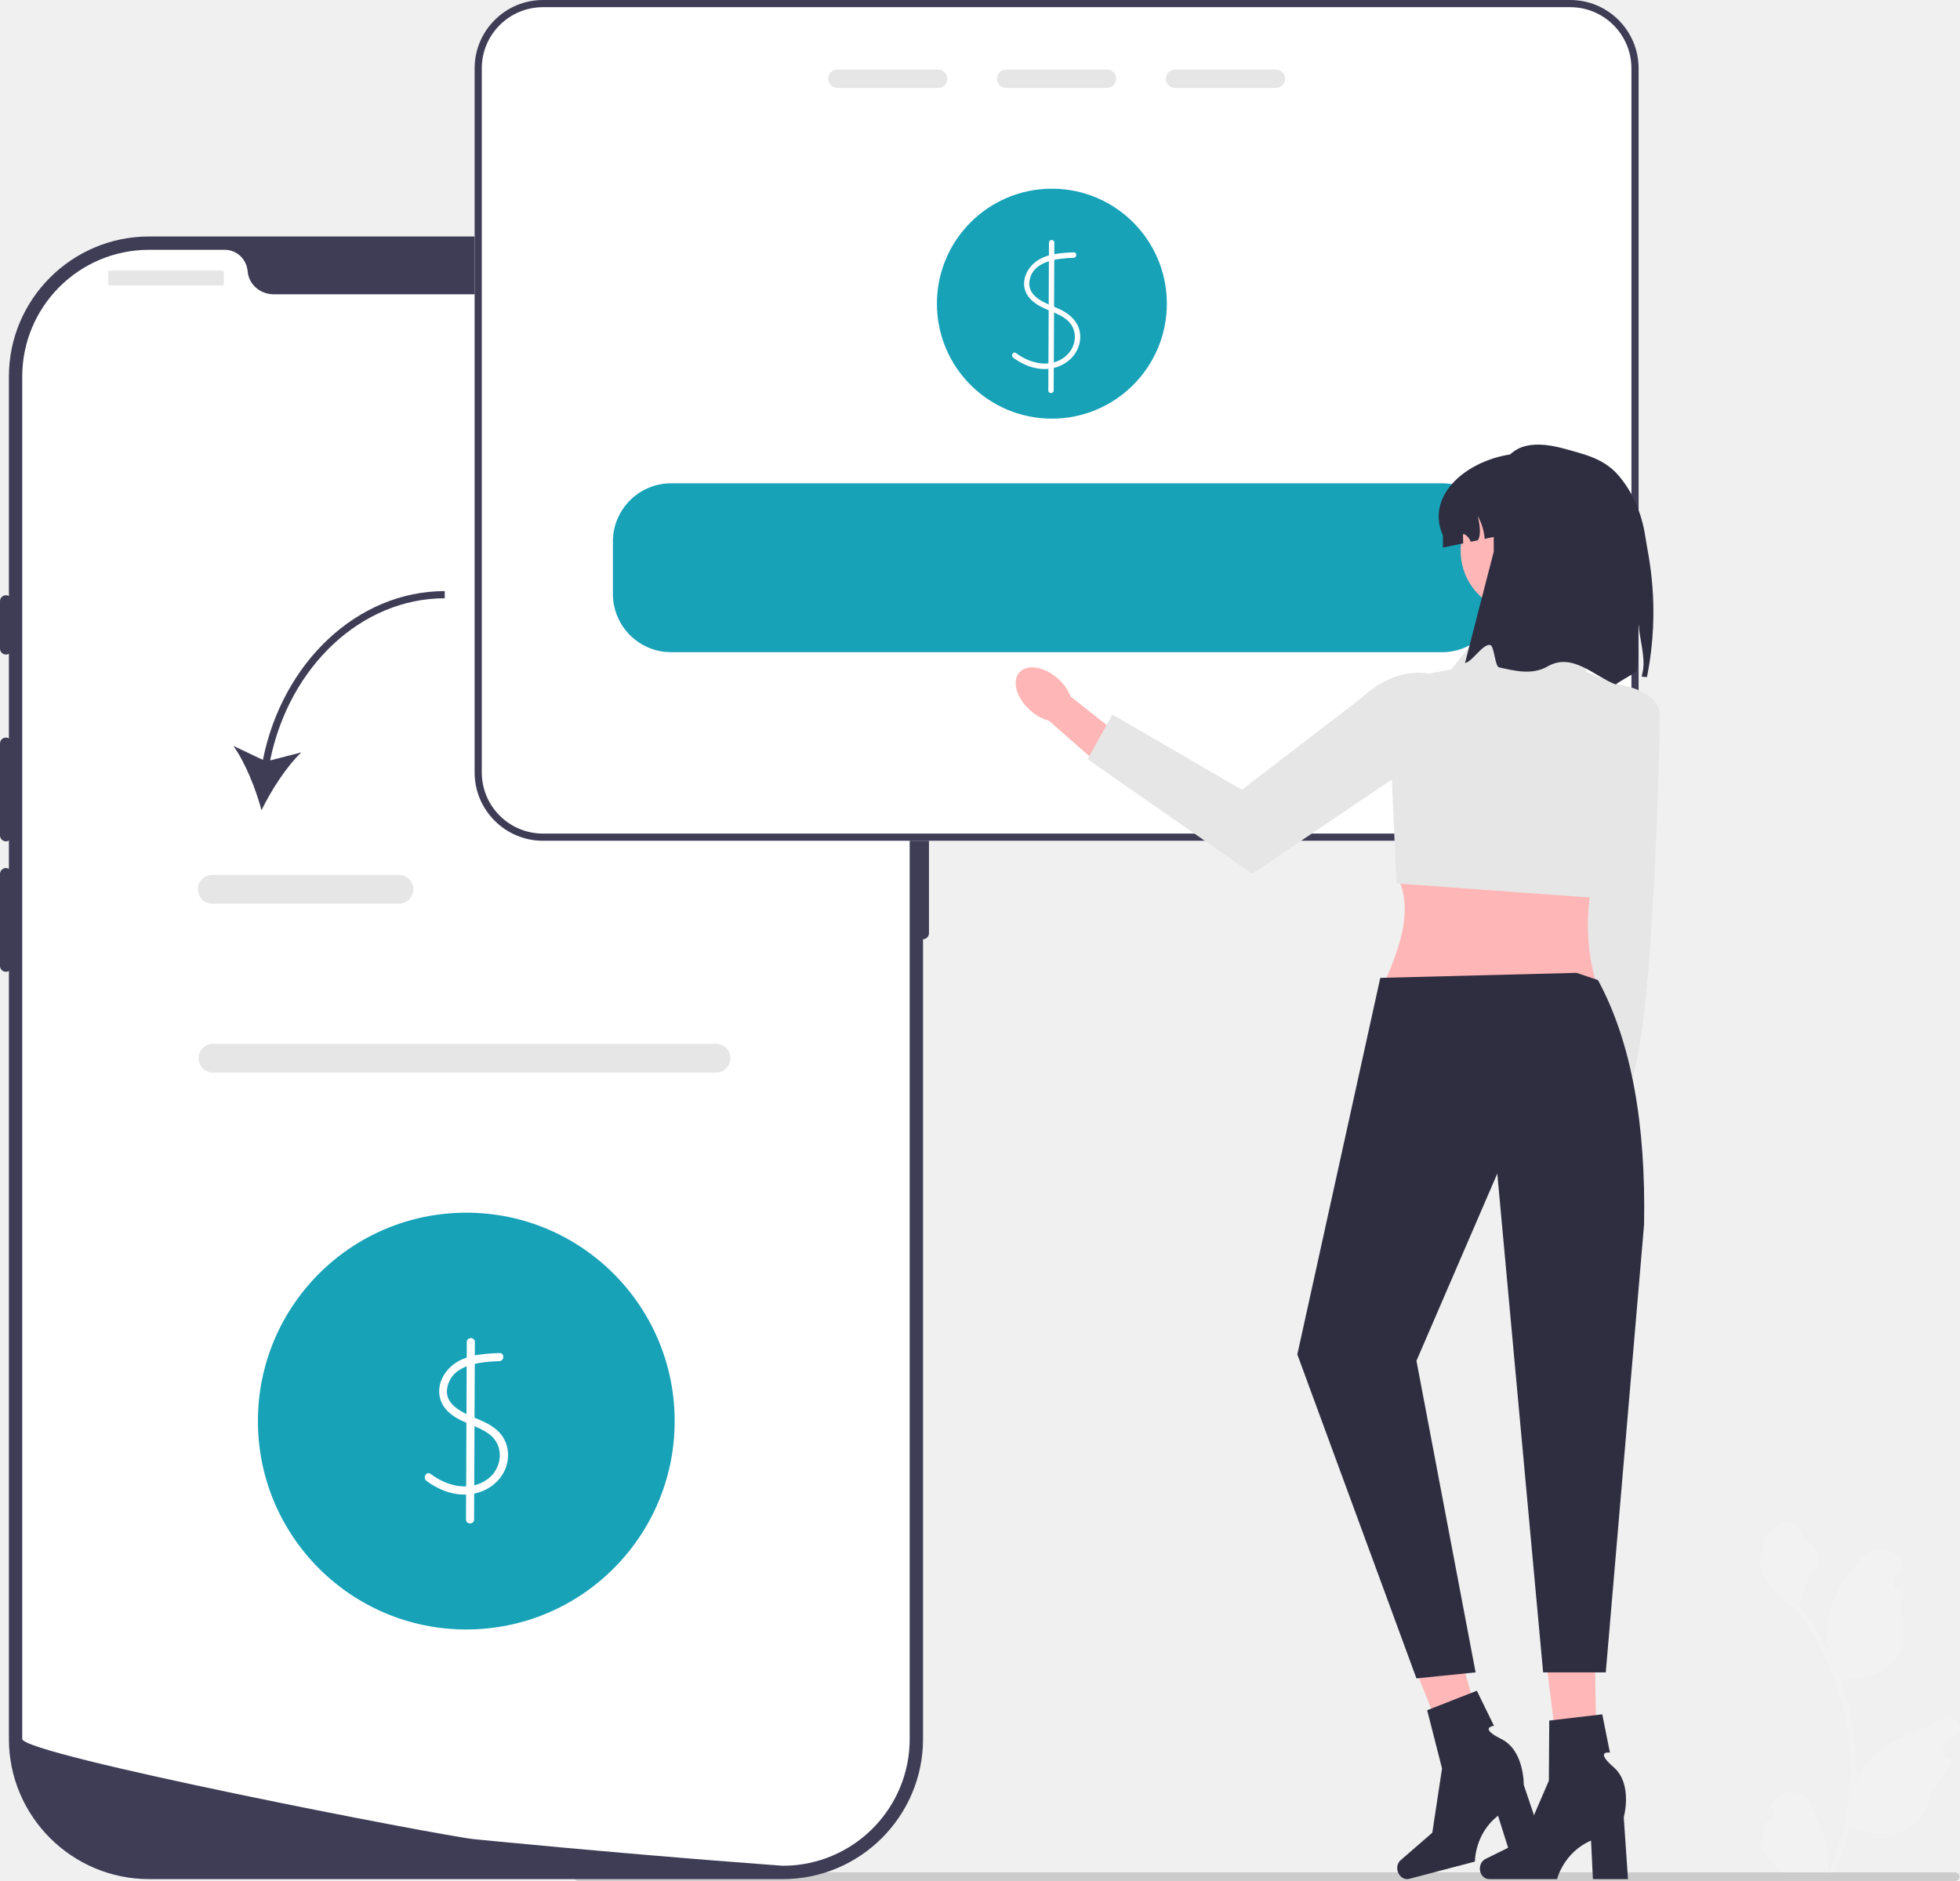
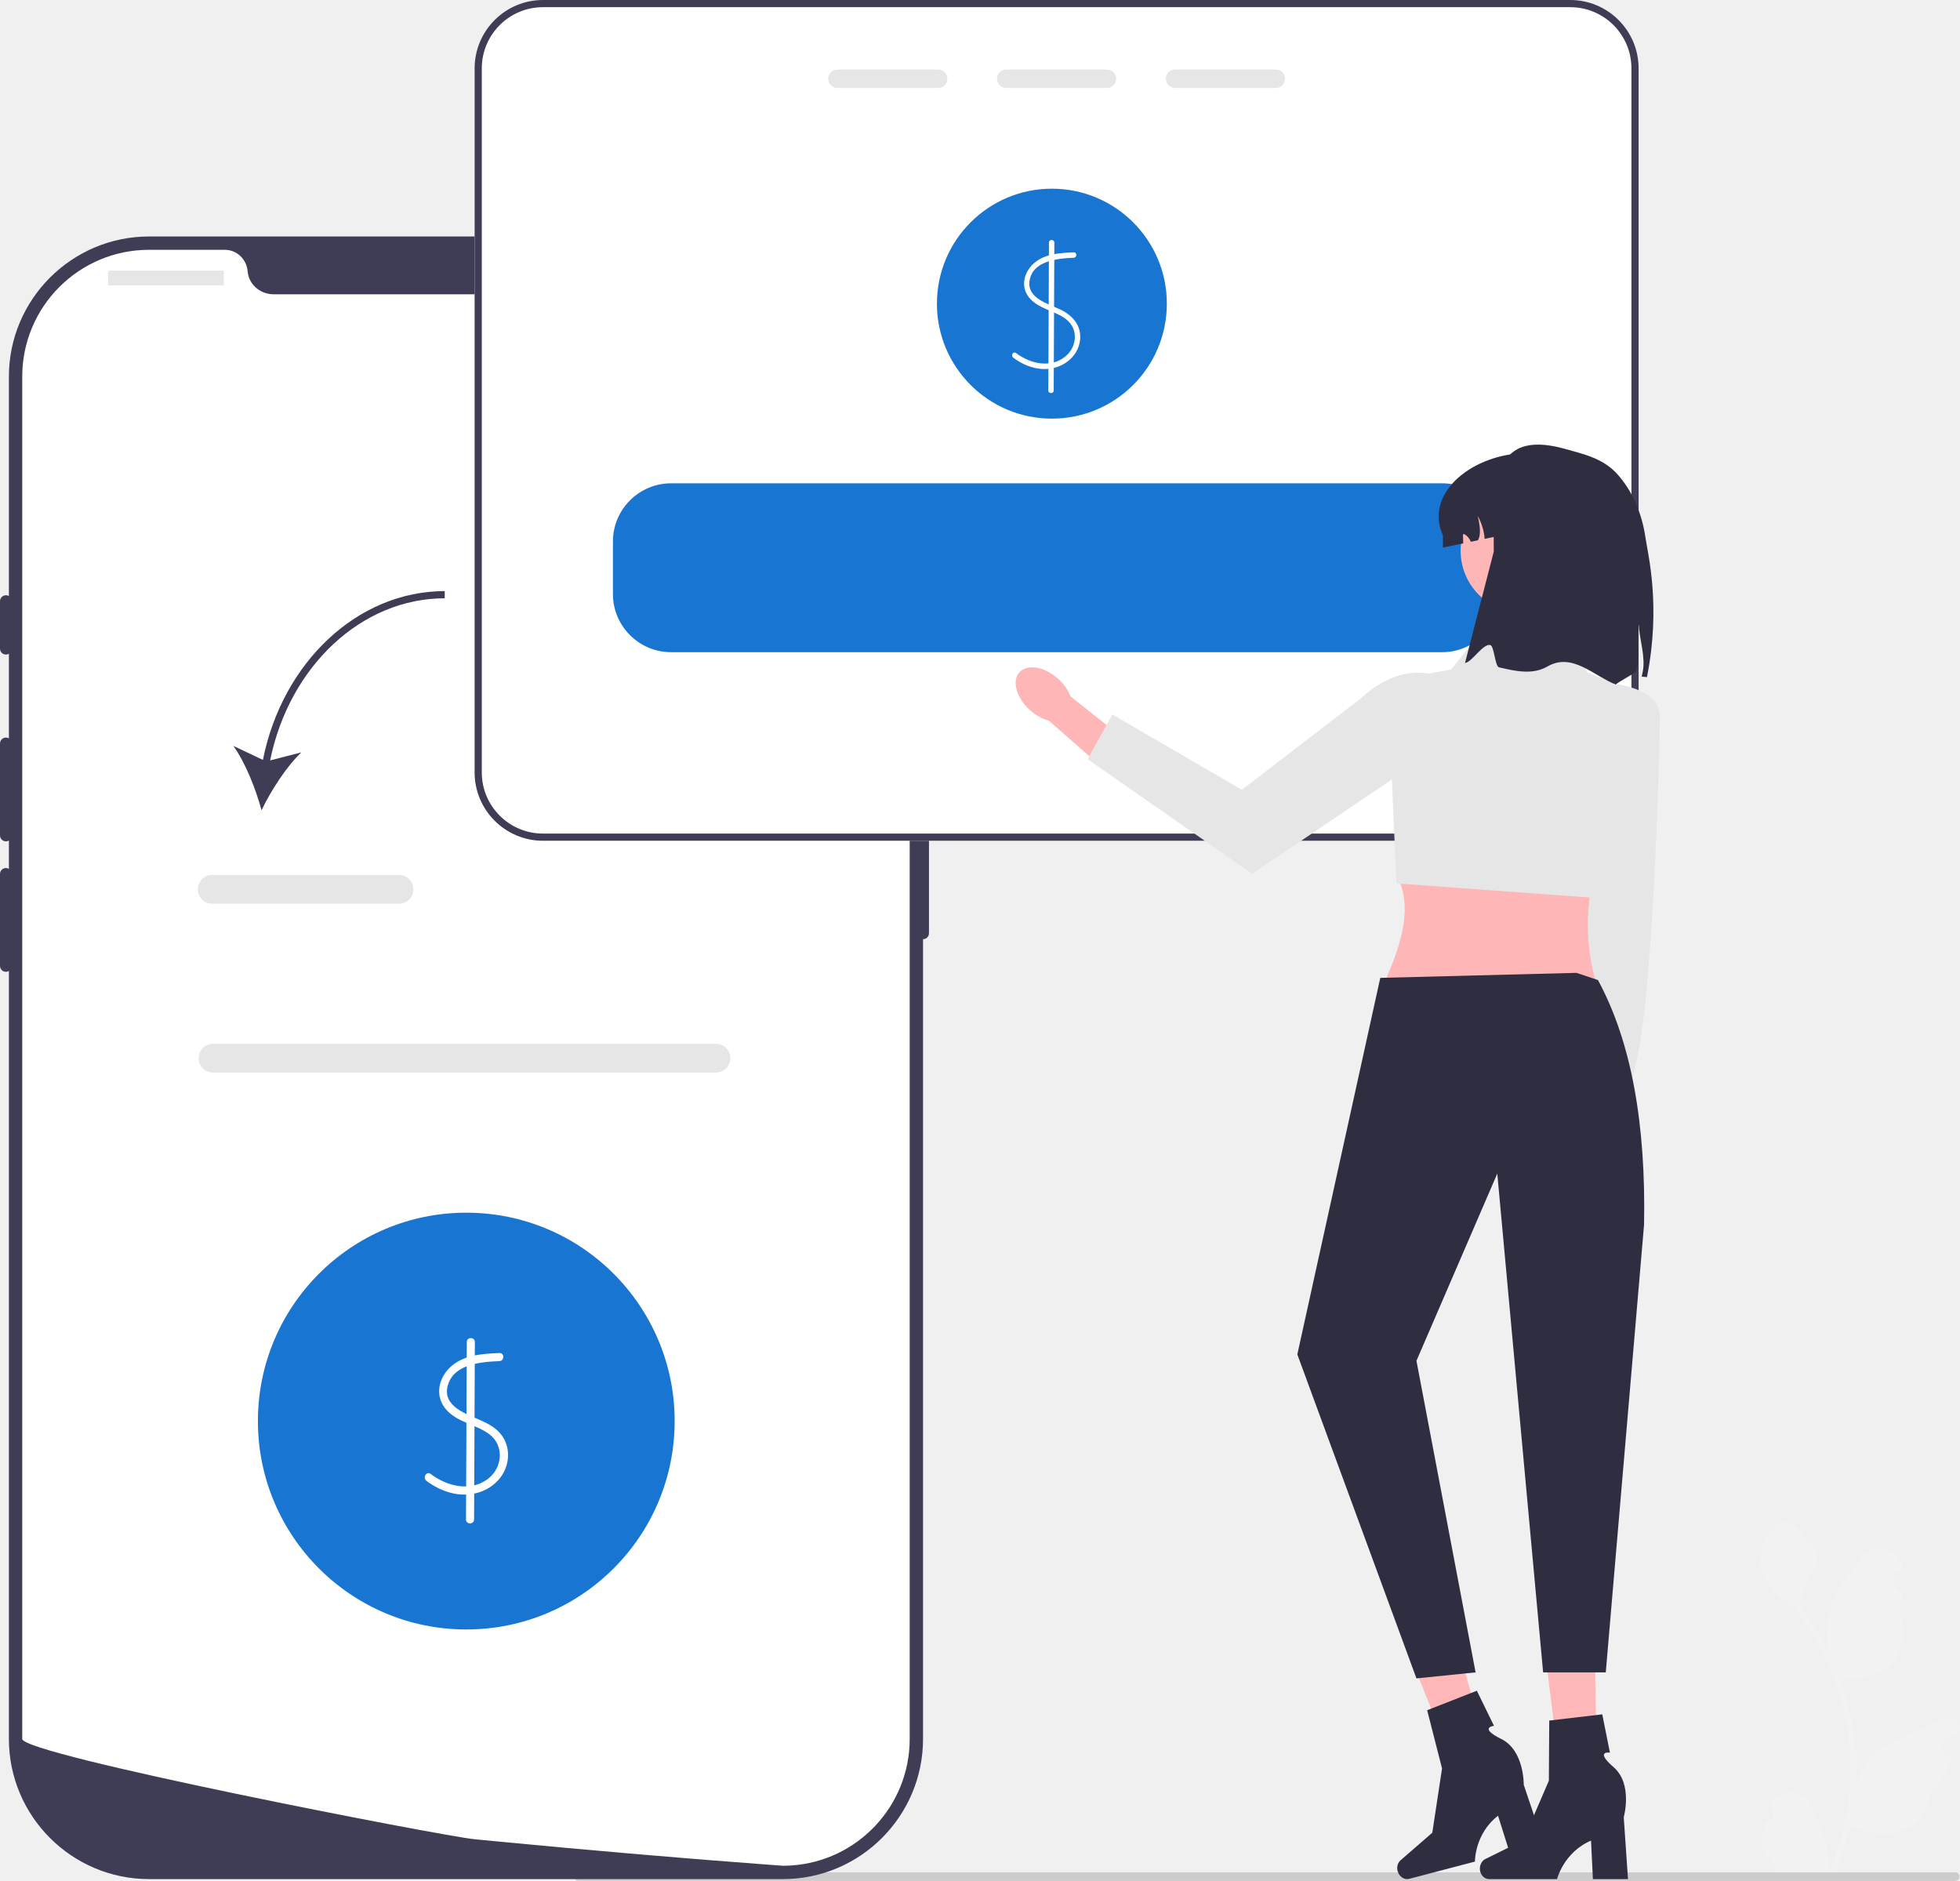
<svg xmlns="http://www.w3.org/2000/svg" width="545.563" height="523.501" viewBox="0 0 545.563 523.501">
  <path d="M491.304,507.168c2.066,.129,3.208-2.437,1.645-3.933l-.155-.618c.02-.05,.041-.099,.062-.148,2.089-4.982,9.17-4.947,11.241,.042,1.839,4.428,4.179,8.864,4.756,13.546,.258,2.067,.142,4.172-.316,6.2,4.308-9.411,6.575-19.687,6.575-30.021,0-2.597-.142-5.193-.433-7.783-.239-2.119-.568-4.224-.995-6.31-2.306-11.277-7.299-22.018-14.5-30.99-3.462-1.892-6.349-4.851-8.093-8.397-.626-1.279-1.117-2.655-1.35-4.056,.394,.052,1.486-5.949,1.188-6.317,.549-.833,1.532-1.247,2.131-2.06,2.982-4.043,7.091-3.337,9.236,2.157,4.582,2.313,4.627,6.148,1.815,9.837-1.789,2.347-2.035,5.522-3.604,8.035,.162,.207,.329,.407,.491,.614,2.961,3.798,5.522,7.88,7.681,12.169-.61-4.766,.291-10.508,1.826-14.21,1.748-4.217,5.025-7.769,7.91-11.415,3.466-4.379,10.573-2.468,11.184,3.083,.006,.054,.012,.107,.017,.161-.429,.242-.848,.499-1.259,.77-2.339,1.547-1.531,5.174,1.241,5.602l.063,.01c-.155,1.544-.42,3.074-.807,4.579,3.702,14.316-4.29,19.53-15.701,19.764-.252,.129-.497,.258-.749,.381,1.156,3.255,2.08,6.594,2.764,9.979,.614,2.99,1.04,6.013,1.279,9.049,.297,3.83,.271,7.68-.052,11.503l.019-.136c.82-4.211,3.107-8.145,6.427-10.87,4.946-4.063,11.933-5.559,17.268-8.824,2.568-1.572,5.859,.459,5.411,3.437l-.022,.143c-.794,.323-1.569,.698-2.319,1.117-.429,.242-.848,.499-1.259,.77-2.339,1.547-1.531,5.174,1.241,5.602l.063,.01c.045,.006,.084,.013,.129,.019-1.363,3.236-3.262,6.239-5.639,8.829-2.315,12.497-12.256,13.683-22.89,10.044h-.006c-1.163,5.064-2.861,10.011-5.044,14.726h-18.02c-.065-.2-.123-.407-.181-.607,1.666,.103,3.346,.006,4.986-.297-1.337-1.641-2.674-3.294-4.011-4.935-.032-.032-.058-.065-.084-.097-.678-.84-1.363-1.673-2.041-2.512l-0-.001c-.042-2.578,.267-5.147,.879-7.64l.001-0Z" fill="#f2f2f2" />
  <path d="M159.753,522.311c0,.66,.53,1.19,1.19,1.19h383.29c.66,0,1.19-.53,1.19-1.19,0-.66-.53-1.19-1.19-1.19H160.943c-.66,0-1.19,.53-1.19,1.19Z" fill="#ccc" />
  <g>
    <path d="M217.914,522.994H41.489c-21.512,0-39.013-17.501-39.013-39.014V104.831c0-21.512,17.501-39.013,39.013-39.013H217.914c21.512,0,39.013,17.501,39.013,39.013V483.98c0,21.512-17.501,39.014-39.013,39.014Z" fill="#3f3d56" />
    <path d="M256.927,205.281c-.91,0-1.65,.74-1.65,1.65v52.815c0,.91,.74,1.65,1.65,1.65s1.65-.74,1.65-1.65v-52.815c0-.91-.74-1.65-1.65-1.65Z" fill="#3f3d56" />
    <path d="M253.213,104.831V483.973c0,18.724-14.573,34.041-33.001,35.229h-.008c-.272,.017-.545,.033-.825,.041-.487,.025-.974,.033-1.469,.033,0,0-1.816-.132-5.133-.38-3.35-.248-8.227-.619-14.309-1.106-1.824-.14-3.747-.297-5.777-.462-4.044-.33-8.483-.693-13.245-1.106-1.898-.157-3.862-.33-5.867-.503-10.249-.883-21.728-1.915-33.834-3.086-2.047-.19-4.11-.388-6.189-.594-.545-.058-1.098-.107-1.65-.165-8.632-.85-125.716-23.478-125.716-27.901V104.831c0-19.5,15.803-35.303,35.303-35.303h21.076c3.367,0,6.074,2.624,6.363,5.983,.025,.223,.05,.446,.091,.668,.611,3.375,3.705,5.727,7.138,5.727h107.082c3.433,0,6.528-2.352,7.138-5.727,.041-.223,.066-.446,.091-.668,.289-3.359,2.996-5.983,6.362-5.983h21.076c19.5,0,35.303,15.803,35.303,35.303Z" fill="#fff" />
    <path d="M1.65,165.67c-.91,0-1.65,.74-1.65,1.65v13.204c0,.91,.74,1.65,1.65,1.65s1.65-.74,1.65-1.65v-13.204c0-.91-.74-1.65-1.65-1.65Z" fill="#3f3d56" />
    <path d="M1.65,205.281c-.91,0-1.65,.74-1.65,1.65v25.582c0,.91,.74,1.65,1.65,1.65s1.65-.74,1.65-1.65v-25.582c0-.91-.74-1.65-1.65-1.65Z" fill="#3f3d56" />
    <path d="M1.65,241.591c-.91,0-1.65,.74-1.65,1.65v25.582c0,.91,.74,1.65,1.65,1.65s1.65-.74,1.65-1.65v-25.582c0-.91-.74-1.65-1.65-1.65Z" fill="#3f3d56" />
    <rect x="30.121" y="75.308" width="32.184" height="4.126" rx=".31" ry=".31" fill="#e6e6e6" />
    <circle cx="202.049" cy="76.133" r="3.301" fill="#e6e6e6" />
    <circle cx="211.127" cy="76.133" r="3.301" fill="#e6e6e6" />
    <circle cx="220.204" cy="76.133" r="3.301" fill="#e6e6e6" />
  </g>
  <path d="M199.289,298.516H59.289c-2.206,0-4-1.794-4-4s1.794-4,4-4H199.289c2.206,0,4,1.794,4,4s-1.794,4-4,4Z" fill="#e6e6e6" />
-   <circle cx="129.791" cy="395.516" r="58" fill="#17a2b8" />
+   <circle cx="129.791" cy="395.516" r="58" fill="#1876d2" />
  <path d="M139.009,376.578c-4.895,.201-10.429,.537-14.046,4.293-3.143,3.263-3.832,8.105-.645,11.589,3.196,3.493,8.165,3.965,11.848,6.69,4.326,3.2,3.692,9.529-.494,12.562-4.936,3.576-11.309,1.909-15.822-1.494-1.156-.872-2.279,1.081-1.136,1.943,4.043,3.048,9.319,4.745,14.317,3.287,4.511-1.316,8.009-4.995,8.364-9.78,.17-2.284-.48-4.601-1.9-6.404-1.499-1.903-3.658-3.074-5.841-4.027-3.757-1.641-10.227-3.763-9.134-9.104,1.324-6.474,9.204-7.087,14.487-7.304,1.443-.059,1.45-2.31,0-2.25h0Z" fill="#fff" />
  <path d="M129.928,373.516l-.216,49.393c-.006,1.448,2.244,1.45,2.25,0l.216-49.393c.006-1.448-2.244-1.45-2.25,0h0Z" fill="#fff" />
  <path d="M437.086,0H151.126c-10.49,0-19.02,8.53-19.02,19.02V214.98c0,10.49,8.53,19.02,19.02,19.02H437.086c10.49,0,19.02-8.53,19.02-19.02V19.02c0-10.49-8.53-19.02-19.02-19.02Z" fill="#fff" />
-   <circle cx="292.791" cy="84.516" r="32" fill="#17a2b8" />
+   <circle cx="292.791" cy="84.516" r="32" fill="#1876d2" />
  <path d="M298.861,70.236c-3.961,.163-8.42,.414-11.417,3.362-2.482,2.442-3.35,6.243-1.069,9.118,2.401,3.027,6.395,3.601,9.53,5.536,1.948,1.202,3.239,3.024,3.281,5.364,.039,2.191-.972,4.239-2.663,5.612-4.148,3.37-9.805,1.975-13.729-.972-.772-.58-1.521,.722-.757,1.295,3.25,2.441,7.435,3.858,11.479,2.808,3.723-.967,6.721-3.895,7.125-7.808,.425-4.124-2.283-6.932-5.794-8.544-3.21-1.473-8.839-3.042-8.308-7.616,.675-5.817,7.795-6.469,12.323-6.655,.962-.04,.967-1.54,0-1.5h0Z" fill="#fff" />
  <path d="M291.977,67.516l-.18,41.158c-.004,.965,1.496,.967,1.5,0l.18-41.158c.004-.965-1.496-.967-1.5,0h0Z" fill="#fff" />
  <path d="M437.086,0H151.126c-10.49,0-19.02,8.53-19.02,19.02V214.98c0,10.49,8.53,19.02,19.02,19.02H437.086c10.49,0,19.02-8.53,19.02-19.02V19.02c0-10.49-8.53-19.02-19.02-19.02Zm17.02,214.98c0,9.39-7.63,17.02-17.02,17.02H151.126c-9.39,0-17.02-7.63-17.02-17.02V19.02c0-9.39,7.63-17.02,17.02-17.02H437.086c9.39,0,17.02,7.63,17.02,17.02V214.98Z" fill="#3f3d56" />
  <g>
    <path d="M261.136,19.35h-28.06c-1.41,0-2.56,1.15-2.56,2.56,0,1.42,1.15,2.57,2.56,2.57h28.06c1.41,0,2.56-1.15,2.56-2.57,0-1.41-1.15-2.56-2.56-2.56Z" fill="#e6e6e6" />
    <path d="M308.136,19.35h-28.06c-1.41,0-2.56,1.15-2.56,2.56,0,1.42,1.15,2.57,2.56,2.57h28.06c1.41,0,2.56-1.15,2.56-2.57,0-1.41-1.15-2.56-2.56-2.56Z" fill="#e6e6e6" />
    <path d="M355.136,19.35h-28.06c-1.41,0-2.56,1.15-2.56,2.56,0,1.42,1.15,2.57,2.56,2.57h28.06c1.41,0,2.56-1.15,2.56-2.57,0-1.41-1.15-2.56-2.56-2.56Z" fill="#e6e6e6" />
  </g>
-   <path d="M401.416,134.516H186.796c-8.93,0-16.19,7.26-16.19,16.19v14.62c0,8.93,7.26,16.19,16.19,16.19h214.62c8.93,0,16.19-7.26,16.19-16.19v-14.62c0-8.93-7.26-16.19-16.19-16.19Z" fill="#17a2b8" />
+   <path d="M401.416,134.516H186.796c-8.93,0-16.19,7.26-16.19,16.19v14.62c0,8.93,7.26,16.19,16.19,16.19h214.62c8.93,0,16.19-7.26,16.19-16.19v-14.62c0-8.93-7.26-16.19-16.19-16.19Z" fill="#1876d2" />
  <path d="M73.179,211.492l-8.23-3.899c3.376,4.711,6.284,12.068,7.841,17.922,2.637-5.453,6.887-12.126,11.094-16.112l-8.698,2.238c5.36-26.268,25.519-45.126,48.604-45.126v-2c-24.113,0-45.139,19.648-50.611,46.976Z" fill="#3f3d56" />
  <path d="M111.058,251.516H59.058c-2.206,0-4-1.794-4-4s1.794-4,4-4h52c2.206,0,4,1.794,4,4s-1.794,4-4,4Z" fill="#e6e6e6" />
  <g>
    <polygon points="456.979 238.488 456.454 279.327 446.293 315.732 438.17 312.702 441.776 279.333 441.302 234.176 456.979 238.488" fill="#ffb6b6" />
    <ellipse cx="440.63" cy="320.578" rx="9.634" ry="5.72" transform="translate(46.30757 696.6564) rotate(-79.68097)" fill="#ffb6b6" />
    <path d="M444.648,189.861s17.407,.24,17.392,9.487c-.008,5.221-1.129,52.623-4.25,81.42-2.406,22.207-7,28-7,28l-11-25,4.857-93.906Z" fill="#e6e6e6" />
    <path d="M444.201,273.299h-58.788c4.927-10.995,7.957-21.467,3.221-29.796l55.566-3.221c-2.777,11.244-3.116,22.28,0,33.018Z" fill="#ffb6b6" />
    <path d="M436.953,175.856l-23.354-1.611-9.664,12.08-4.899,.891c-7.344,1.335-12.573,7.889-12.245,15.346l1.906,43.313,55.821,4.07,13.374-56.402-16.106-6.412-4.832-11.274Z" fill="#e6e6e6" />
    <g>
      <path d="M294.531,188.922c1.657,1.491,2.84,3.232,3.465,4.921l16.681,13.203-6.515,7.754-16.22-14.228c-1.745-.443-3.601-1.436-5.258-2.927-3.785-3.405-5.097-8.118-2.93-10.527,2.167-2.409,6.992-1.601,10.777,1.804h0Z" fill="#ffb6b6" />
      <path d="M412.468,200.037v0l-63.916,43.159-45.817-31.884,6.879-12.46,36.06,20.957,33.255-25.534c11.842-11.123,26.684-8.967,33.539,5.762Z" fill="#e6e6e6" />
    </g>
    <circle cx="423.891" cy="153.302" r="17.326" fill="#ffb6b6" />
    <path d="M447.441,149.046v3.36l-19.54-5.5-14.65,3.07c-.17-2.23-.83-4.42-1.93-6.36,.765,3.112,.851,5.519,.04,6.76l-1.97,.41c-.32-.87-.94-1.63-1.75-2.09-.08-.05-.18-.09-.27-.06-.14,.05-.15,.23-.15,.37,.02,.74,.04,1.48,.07,2.22l-5.66,1.18v-3.36c-5.43-12.218,8.882-22.79,22.91-22.9,6.33-.05,12.05,2.56,16.2,6.7,4.14,4.15,6.7,9.87,6.7,16.2Z" fill="#2f2e41" />
    <path d="M458.433,188.444l-1.476-.122c.105-.483,.21-.959,.306-1.441,.818-4.05-.982-9.205-1.115-13.095-.694,4.111,.493,9.168-.736,13.071-.137,.434-5.476,3.232-5.623,3.66-5.909-2.161-12.063-9.066-19.032-5.033-4.121,2.385-8.824,1.34-13.503,.248-1.158-.27-1.319-5.99-2.466-6.215-2.053-.402-5.068,4.797-7,5l8-31c0-16.864-1.562-34.557,19.8-28.594,5.373,1.5,10.69,2.675,14.656,7.11,3.965,4.44,6.789,10.646,7.789,17.713,.603,4.263,4.367,18.739,.397,38.7Z" fill="#2f2e41" />
    <g>
      <polygon points="444.638 500.18 435.102 500.405 429.786 457.561 443.859 457.228 444.638 500.18" fill="#ffb7b7" />
      <path d="M411.919,520.077h0c0,1.611,1.143,2.917,2.554,2.917h18.929s1.863-7.488,9.458-10.71l.524,10.71h9.765l-1.183-17.222s2.612-9.214-2.813-13.924c-5.425-4.71-1.031-4.054-1.031-4.054l-2.134-10.659-14.756,1.735-.108,16.732-7.161,16.608-10.503,5.188c-.935,.462-1.54,1.514-1.54,2.677l-0,0Z" fill="#2f2e41" />
    </g>
    <g>
      <polygon points="415.624 493.198 406.457 495.836 390.443 455.743 403.972 451.85 415.624 493.198" fill="#ffb7b7" />
      <path d="M389.025,520.746h0c.409,1.558,1.846,2.531,3.21,2.174l18.31-4.803s-.098-7.716,6.43-12.76l3.225,10.227,9.445-2.478-5.515-16.358s.189-9.575-6.254-12.754c-6.443-3.179-2.026-3.66-2.026-3.66l-4.769-9.769-13.833,5.423,4.141,16.212-2.712,17.882-8.843,7.684c-.787,.684-1.105,1.855-.81,2.981l-0,0Z" fill="#2f2e41" />
    </g>
    <path d="M438.791,270.768l6,2c9.381,17.326,13.358,40.334,12.831,68.078l-10.658,124.611h-17.437l-12.76-138.822-22.5,52.105,16.462,86.717-16.462,1.678-33.158-90.172,23.092-104.802,54.589-1.395Z" fill="#2f2e41" />
  </g>
</svg>
